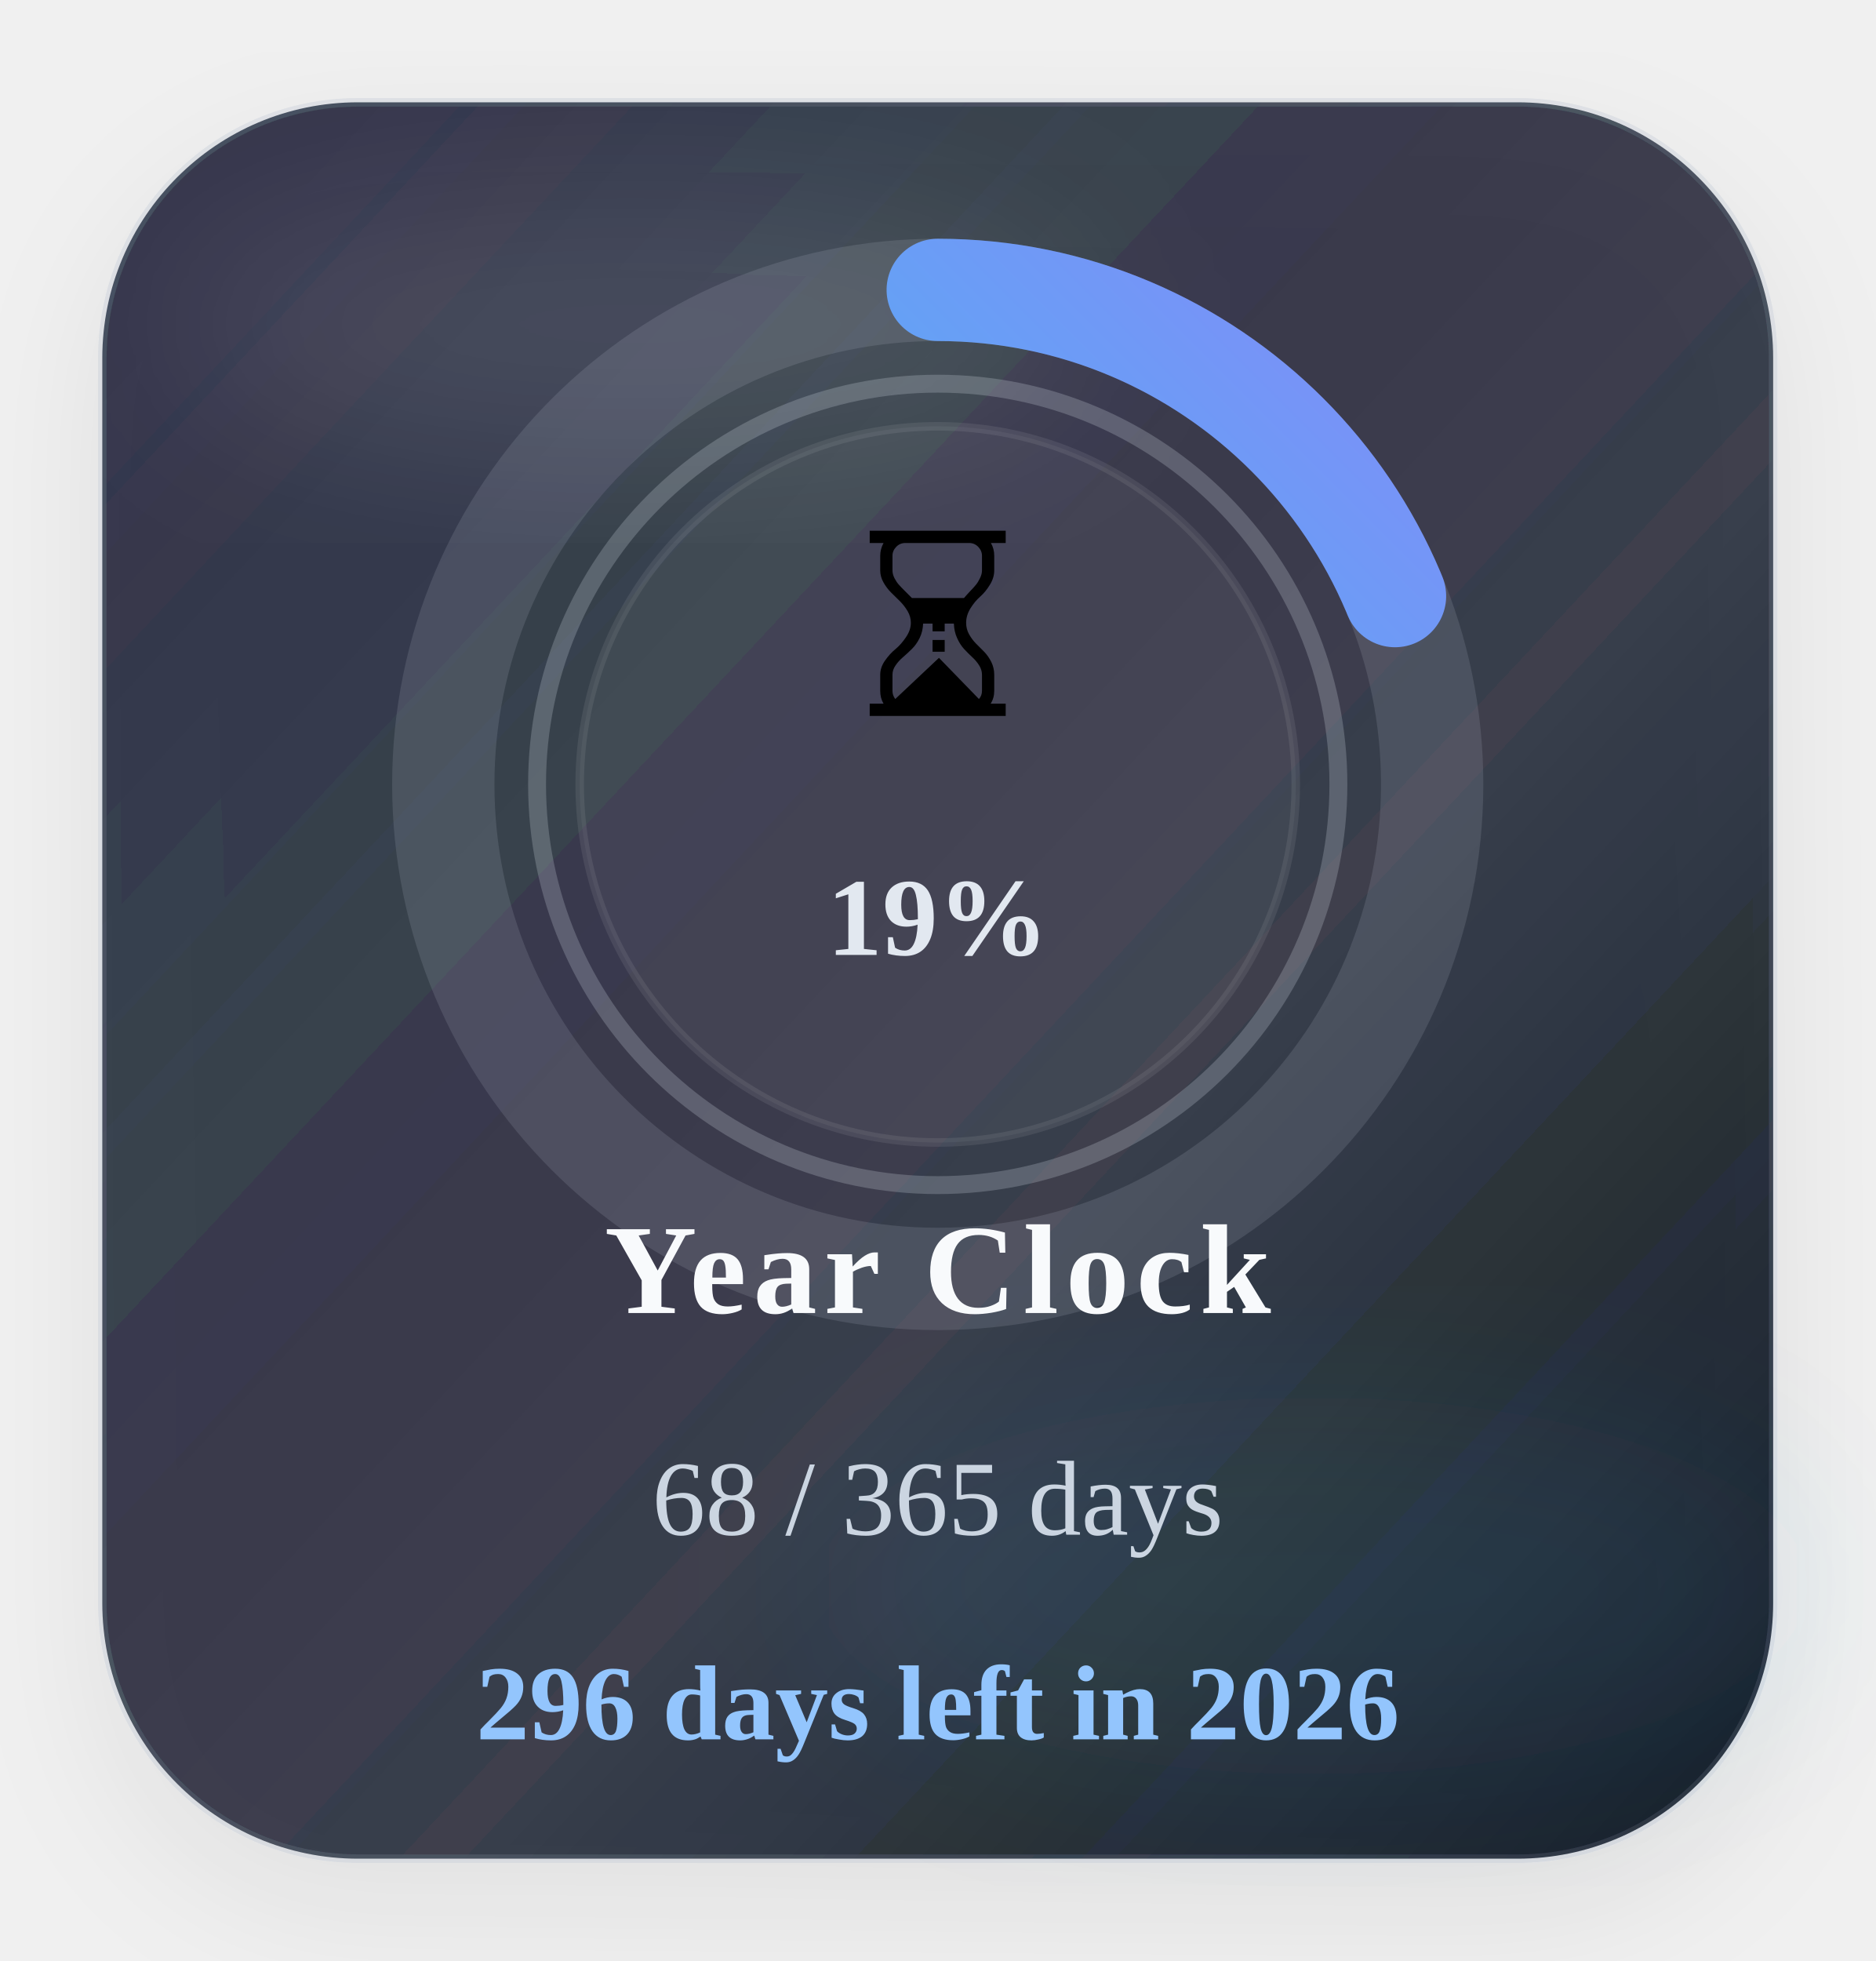
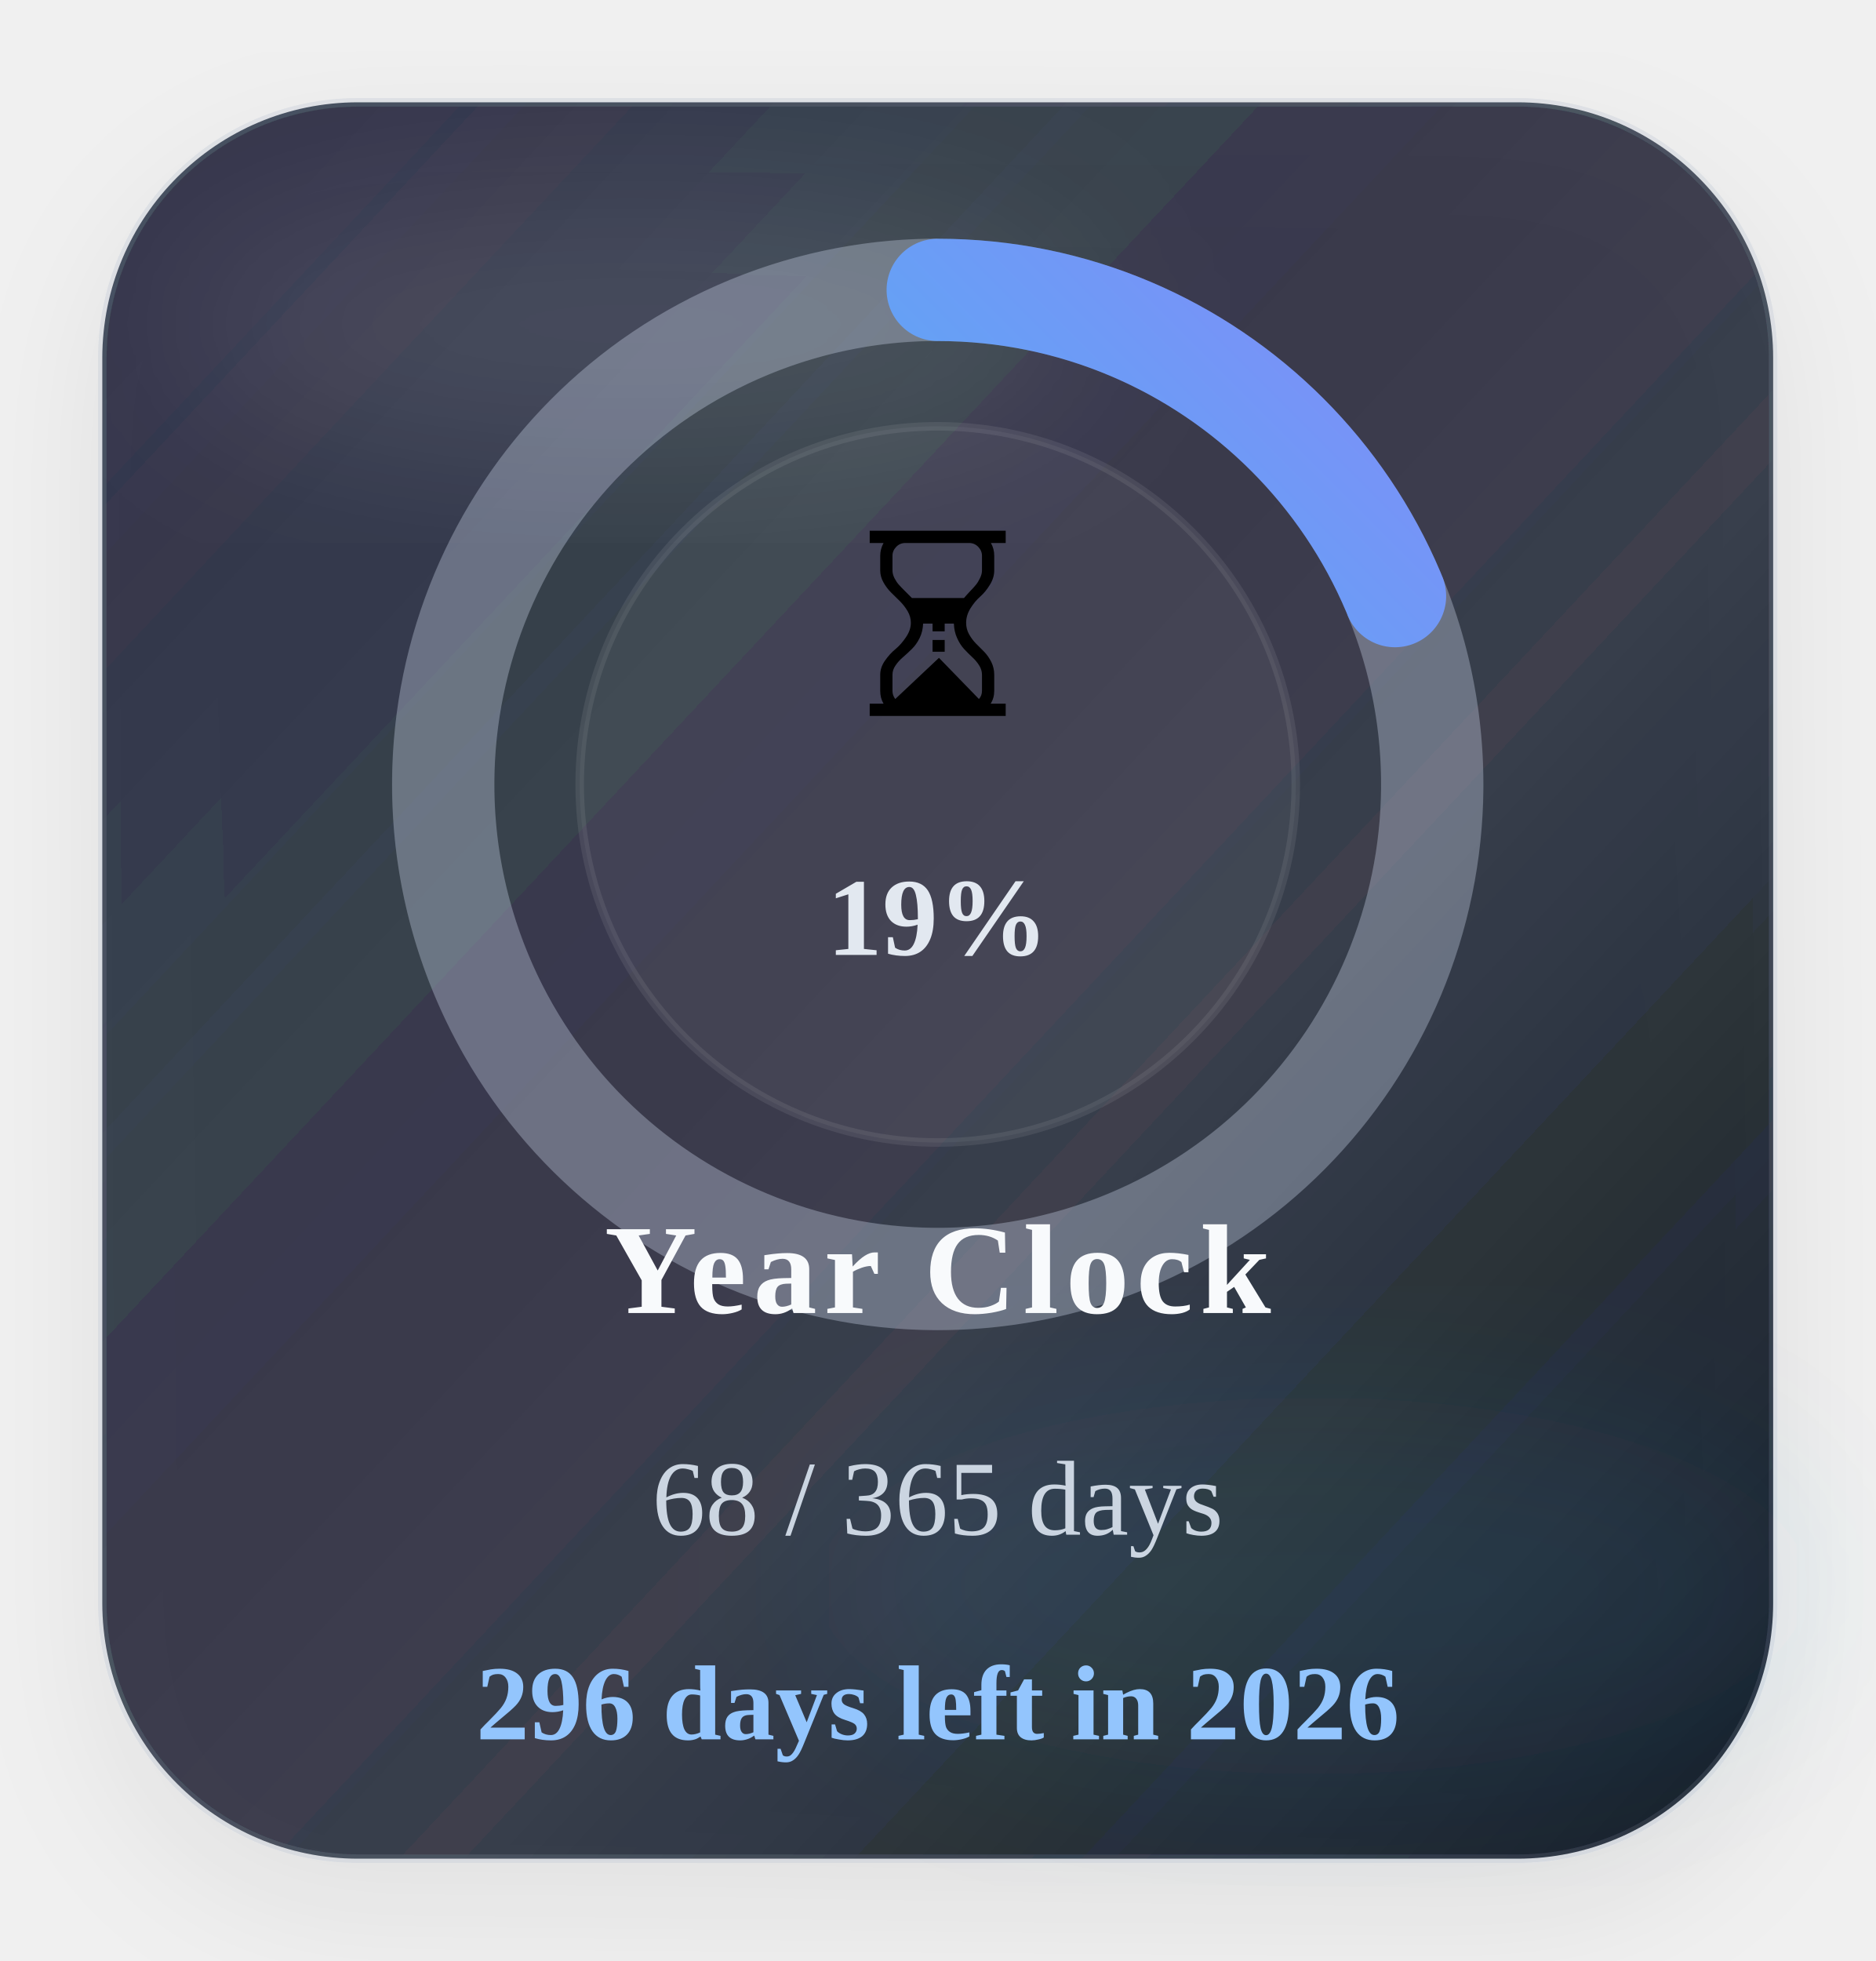
<svg xmlns="http://www.w3.org/2000/svg" width="220" height="230" viewBox="0 0 220 230" role="img" aria-label="Time progress for 2026">
  <defs>
    <linearGradient id="timeGradient" x1="0%" y1="0%" x2="100%" y2="100%">
      <stop offset="0%" stop-color="#22d3ee" />
      <stop offset="100%" stop-color="#818cf8" />
    </linearGradient>
    <linearGradient id="timeCard" x1="0%" y1="0%" x2="100%" y2="100%">
      <stop offset="0%" stop-color="#1c2537" stop-opacity="0.88" />
      <stop offset="60%" stop-color="#111827" stop-opacity="0.8" />
      <stop offset="100%" stop-color="#0b1220" stop-opacity="0.96" />
    </linearGradient>
    <filter id="timeShadow" x="-25%" y="-25%" width="150%" height="150%">
      <feDropShadow dx="0" dy="6" stdDeviation="8" flood-color="#020617" flood-opacity="0.08" />
    </filter>
    <filter id="timeBlur" x="-30%" y="-30%" width="160%" height="160%">
      <feGaussianBlur stdDeviation="10" />
    </filter>
  </defs>
  <rect x="12" y="12" width="196" height="206" rx="30" fill="url(#timeCard)" stroke="#94a3b8" stroke-opacity="0.18" filter="url(#timeShadow)" />
  <ellipse cx="74" cy="38" rx="54" ry="16" fill="#ffffff" fill-opacity="0.09" filter="url(#timeBlur)" />
  <ellipse cx="154" cy="186" rx="58" ry="22" fill="#38bdf8" fill-opacity="0.08" filter="url(#timeBlur)" />
  <circle class="ring-track" cx="110" cy="92" r="58" fill="none" stroke="#cbd5e1" stroke-opacity="0.14" stroke-width="12" />
+   <circle class="remaining-ring" cx="110" cy="92" r="58" fill="none" stroke="#dbeafe" stroke-opacity="0.22" stroke-width="12" stroke-dasharray="295.96 364.42" data-remaining-length="295.96" transform="rotate(-22.36 110 92)" />
  <circle class="progress-ring" cx="110" cy="92" r="58" fill="none" stroke="url(#timeGradient)" stroke-width="12" stroke-linecap="round" stroke-dasharray="364.42" stroke-dashoffset="295.96" data-target-offset="295.96" data-ring-length="364.42" transform="rotate(-90 110 92)" />
  <circle class="ring-core" cx="110" cy="92" r="42" fill="#ffffff" fill-opacity="0.05" stroke="#ffffff" stroke-opacity="0.08" />
-   <circle class="orbit-dots" cx="110" cy="92" r="47" fill="none" stroke="#e2e8f0" stroke-opacity="0.22" stroke-width="2.1" />
  <text class="progress-emoji" x="110" y="84" text-anchor="middle" font-size="30">⏳</text>
  <text class="progress-percent" x="110" y="112" text-anchor="middle" font-size="13" font-weight="700" fill="#e2e8f0">19%</text>
  <text class="progress-label" x="110" y="154" text-anchor="middle" font-size="15" font-weight="700" letter-spacing="0.8" fill="#f8fafc">Year Clock</text>
  <text class="progress-value" x="110" y="180" text-anchor="middle" font-size="12.5" fill="#cbd5e1">68 / 365 days</text>
  <text class="progress-status" data-status-state="remaining" x="110" y="204" text-anchor="middle" font-size="12.5" font-weight="700" fill="#93c5fd">296 days left in 2026</text>
</svg>
